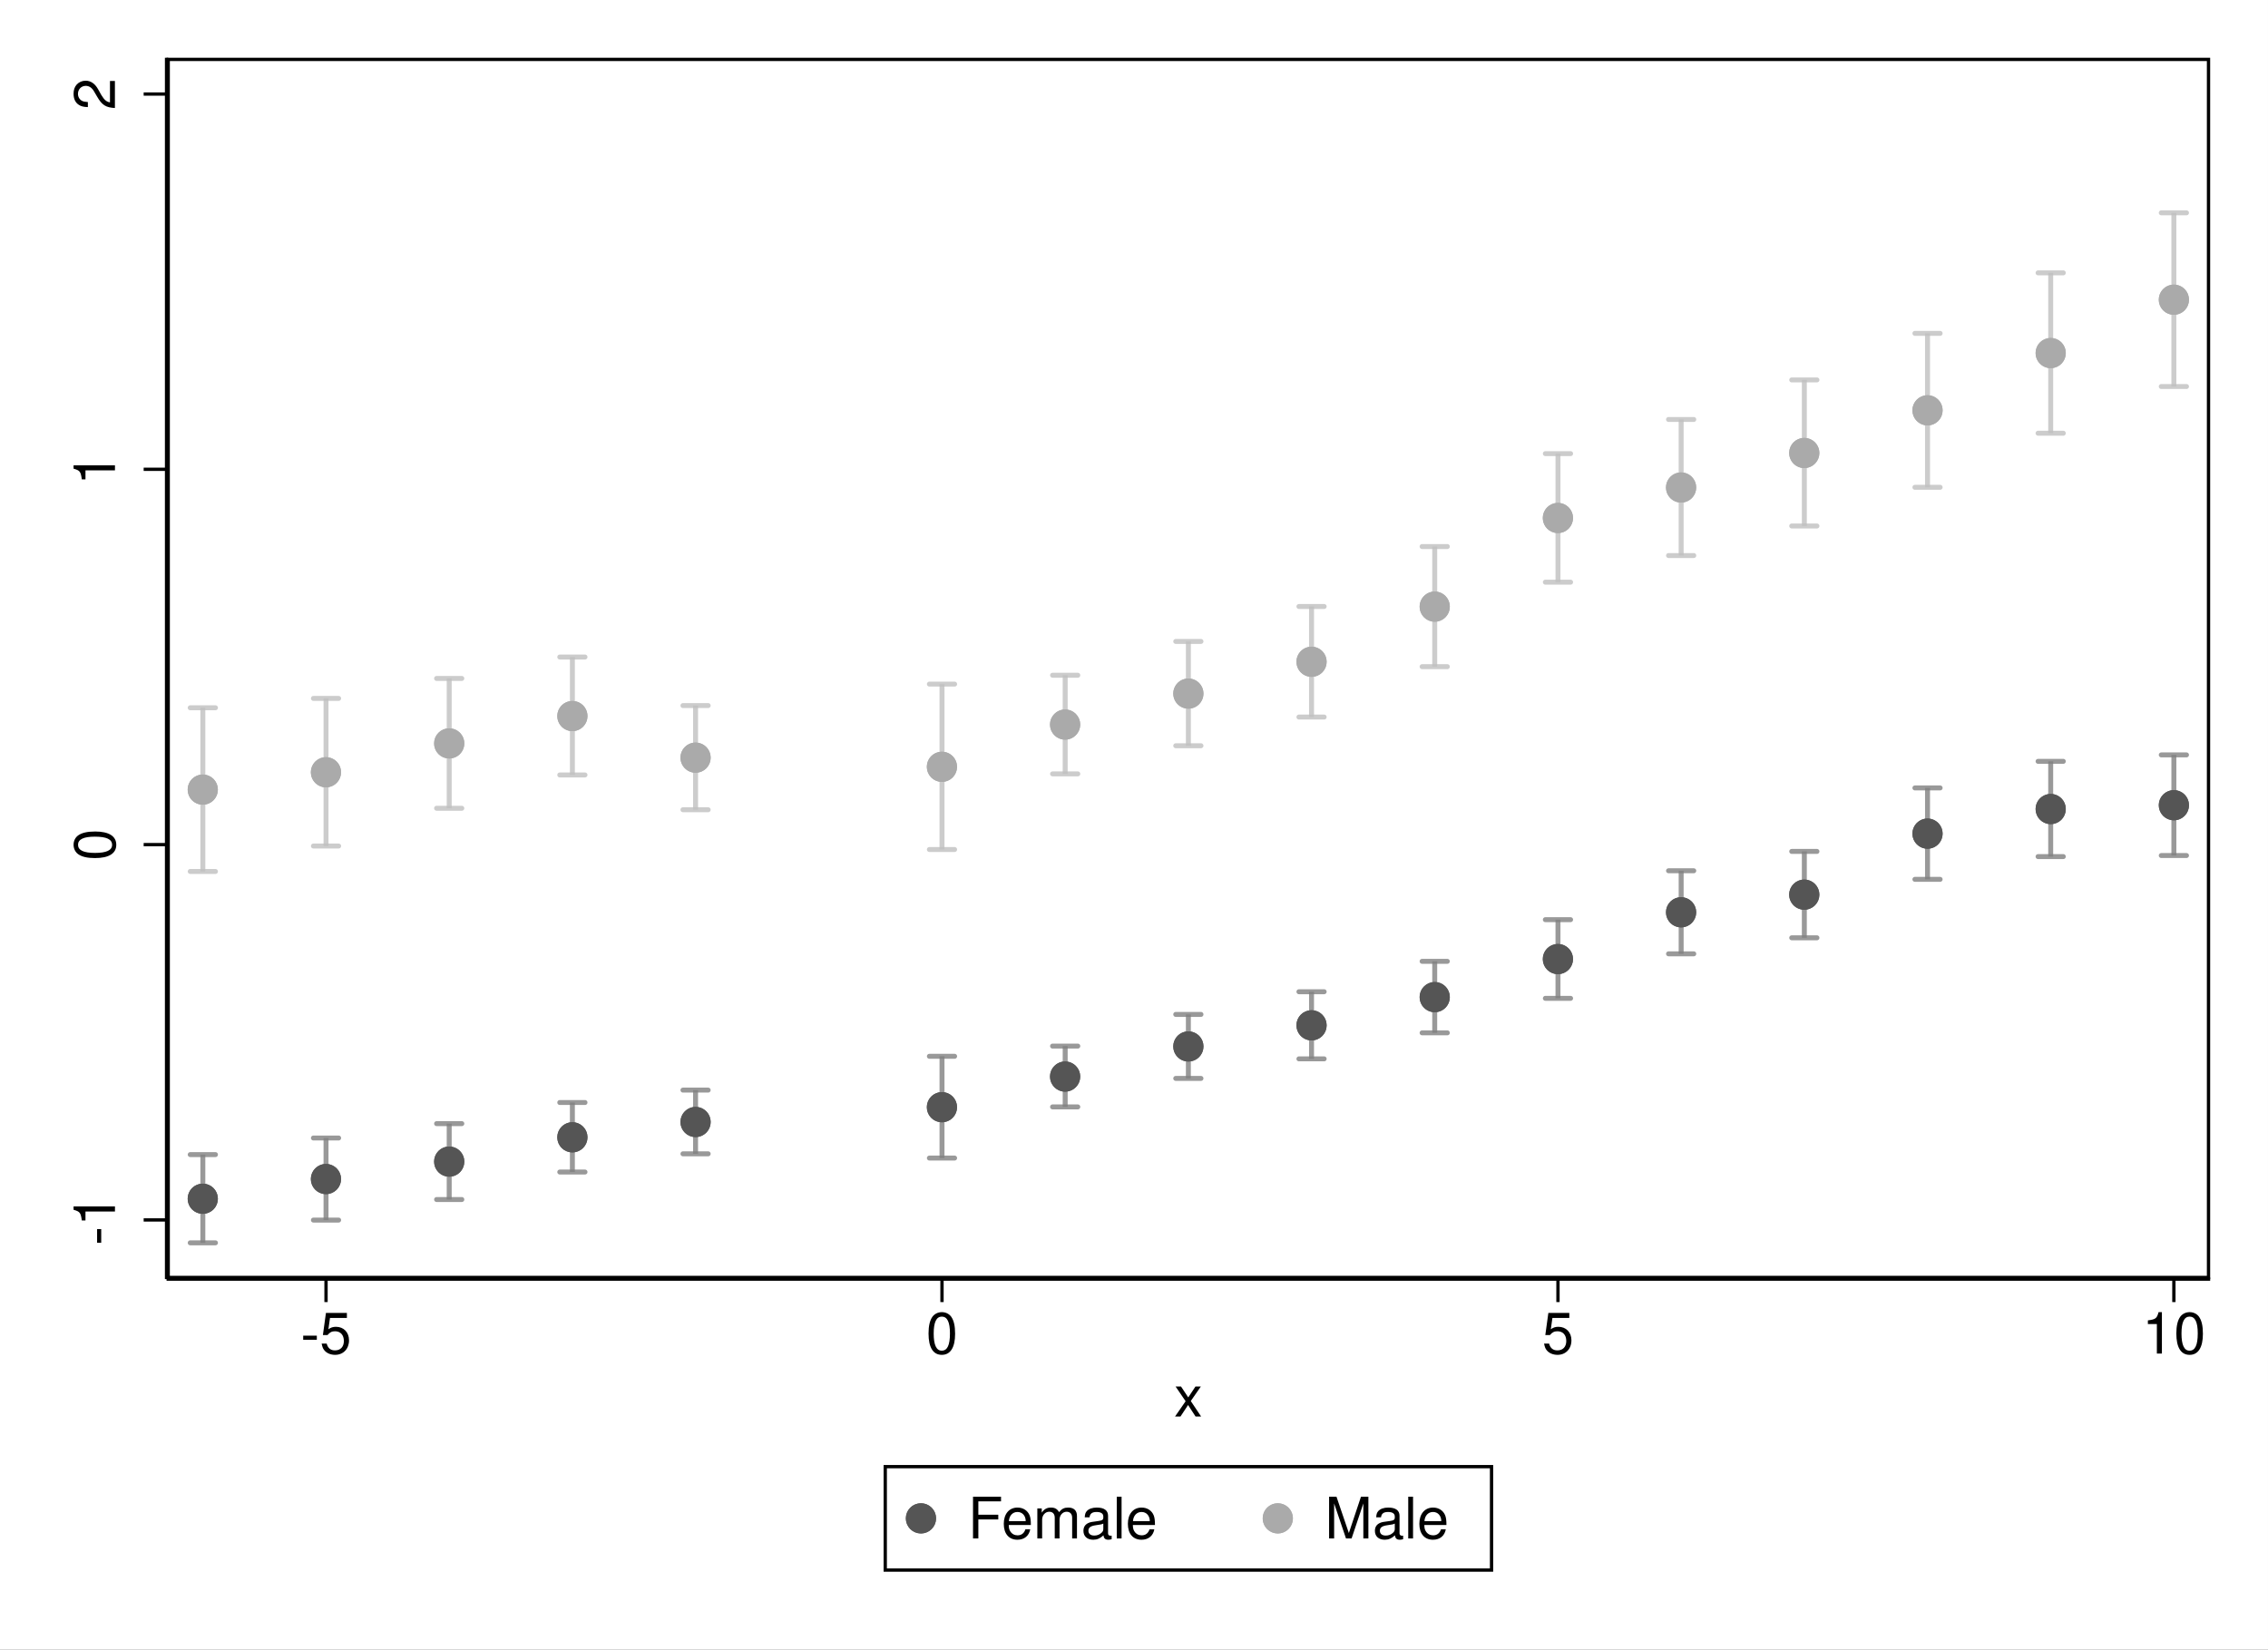
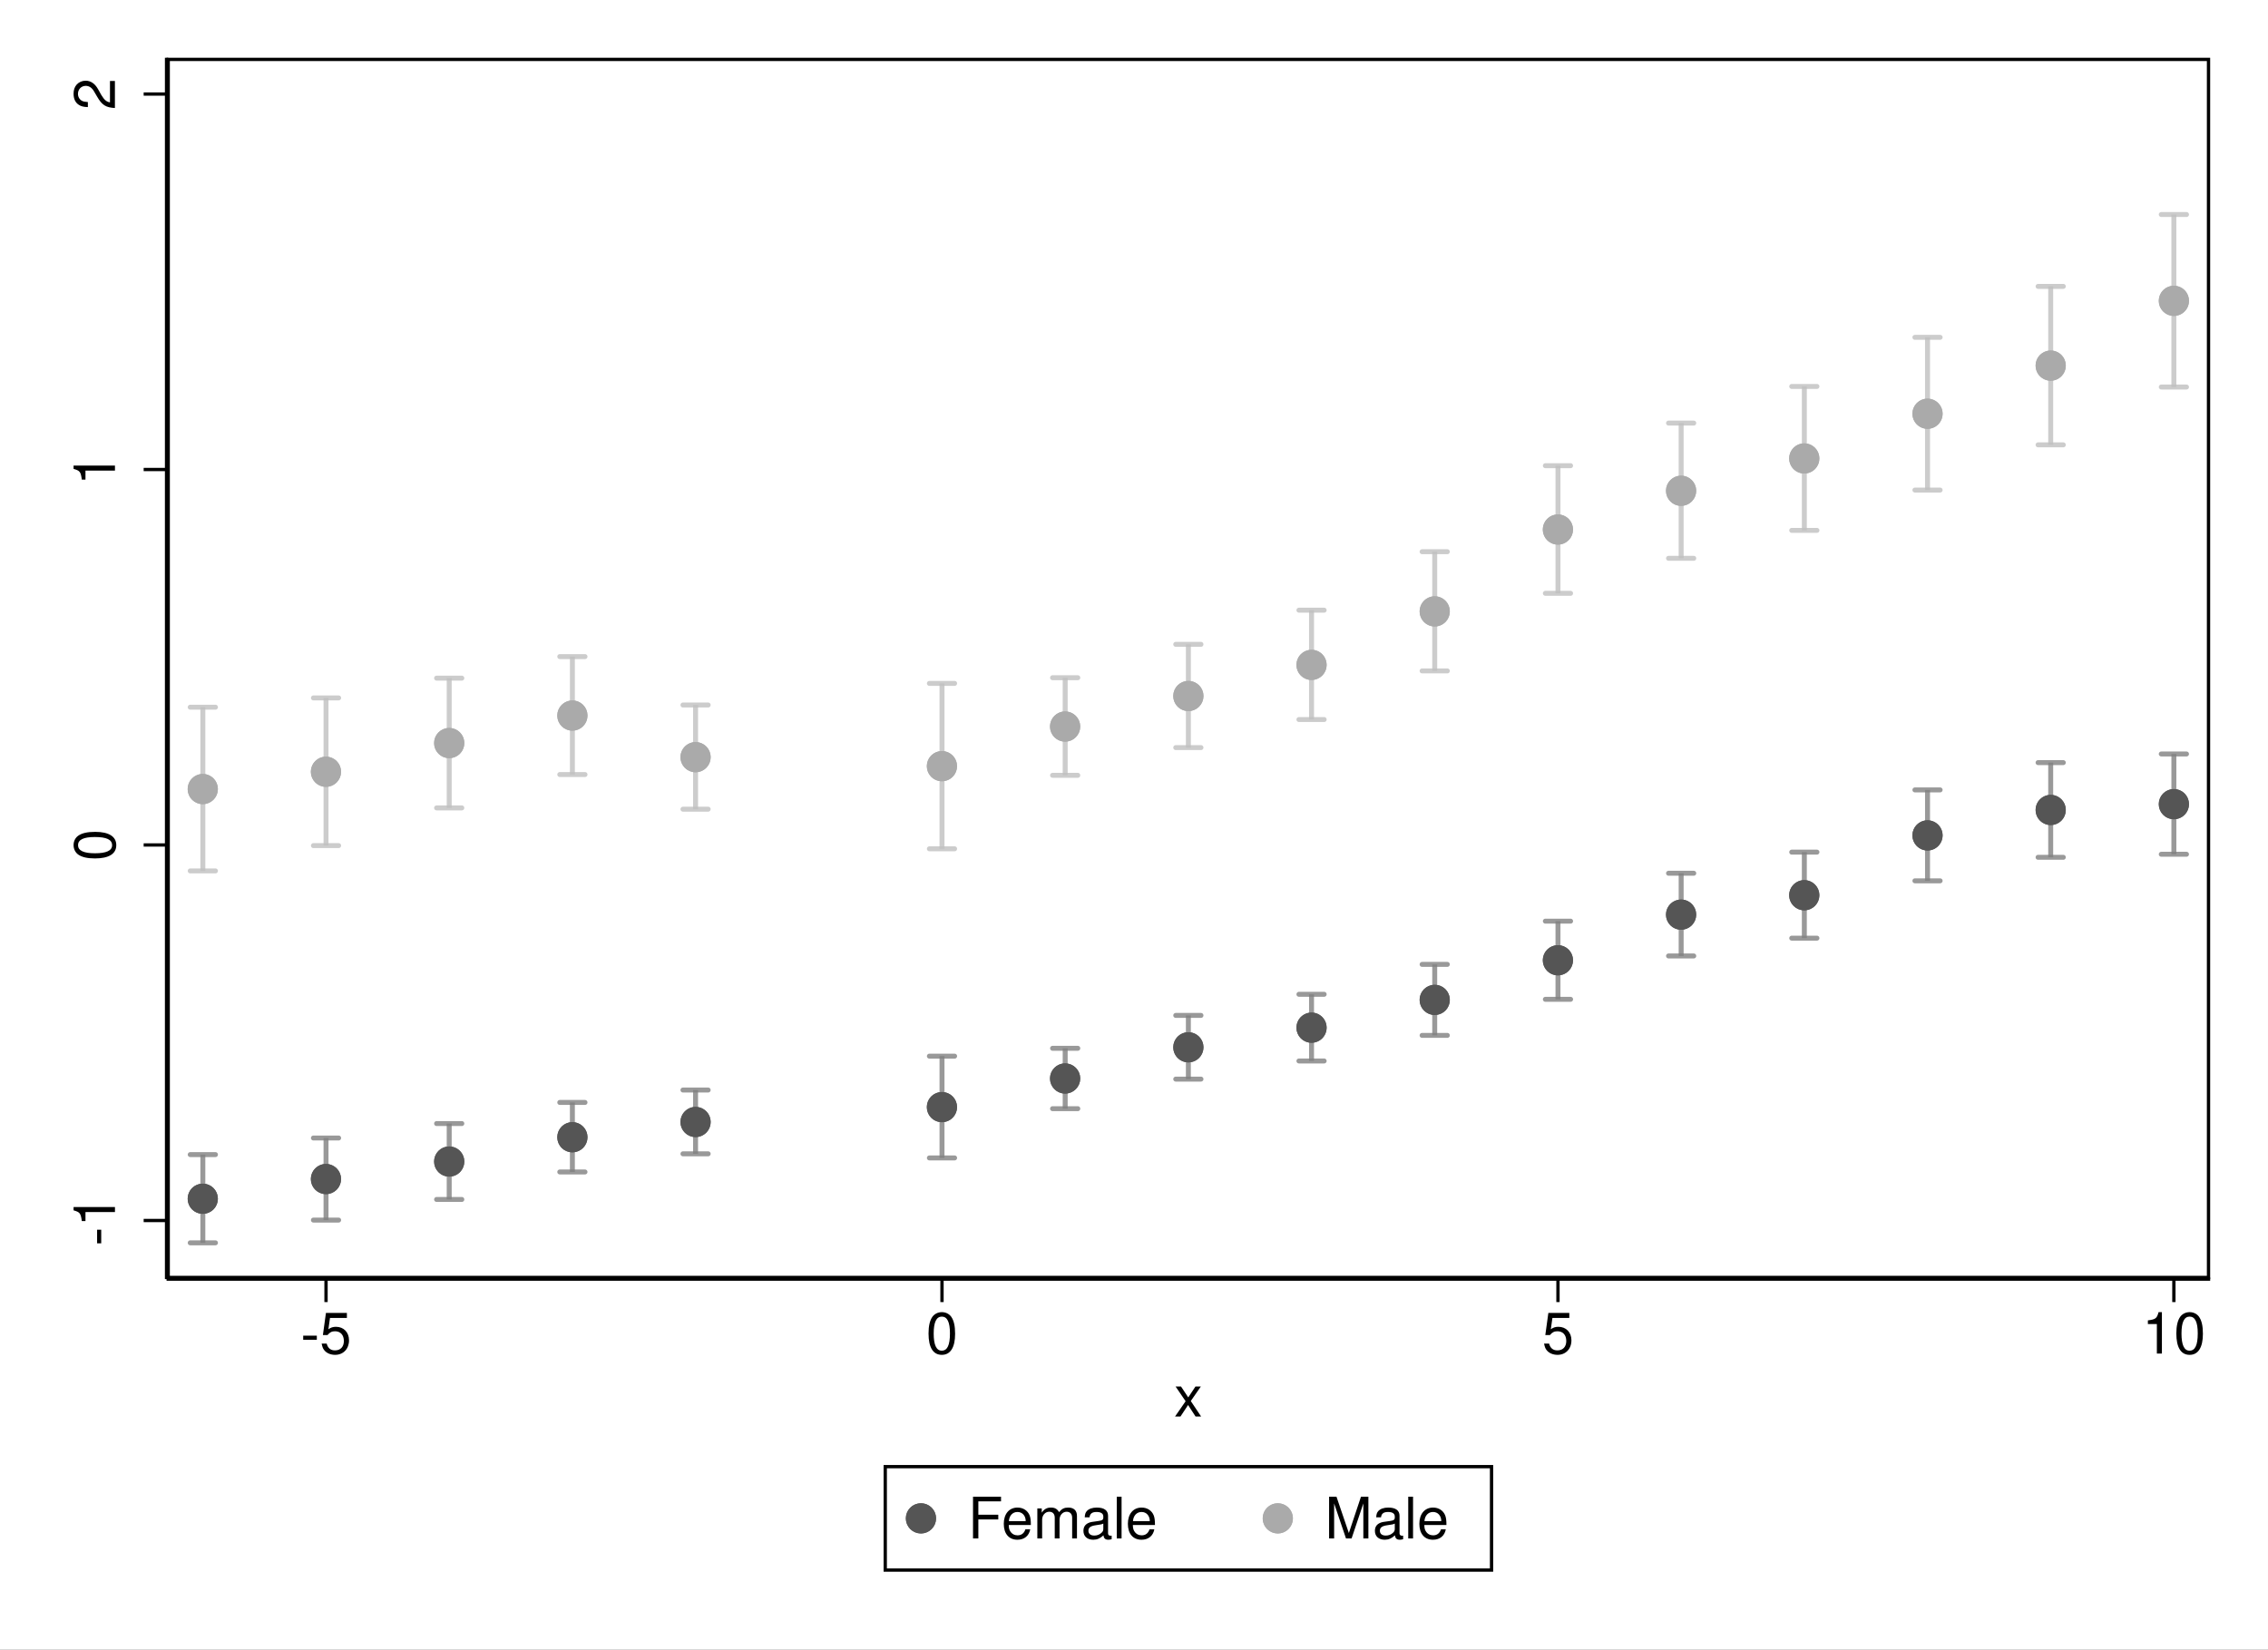
<svg xmlns="http://www.w3.org/2000/svg" version="1.1" width="5.50in" height="4.00in" viewBox="0 0 3960 2880">
  <rect x="0" y="0" width="3960" height="2880" style="fill:#000000;stroke:none" />
  <rect x="0.00" y="0.00" width="3959.88" height="2880.00" style="fill:#FFFFFF" />
  <rect x="2.88" y="2.88" width="3954.12" height="2874.24" style="fill:none;stroke:#FFFFFF;stroke-width:5.76" />
  <rect x="293.69" y="103.74" width="3562.45" height="2127.01" style="fill:none;stroke:#000000;stroke-width:5.76" />
  <line x1="354.17" y1="2170.27" x2="354.17" y2="2016.20" style="stroke:#808080;stroke-opacity:0.80;stroke-width:8.64" />
  <line x1="332.14" y1="2016.20" x2="376.20" y2="2016.20" stroke-linecap="round" style="stroke:#808080;stroke-opacity:0.80;stroke-width:8.64" />
  <line x1="332.14" y1="2170.27" x2="376.20" y2="2170.27" stroke-linecap="round" style="stroke:#808080;stroke-opacity:0.80;stroke-width:8.64" />
  <line x1="569.25" y1="2130.55" x2="569.25" y2="1987.24" style="stroke:#808080;stroke-opacity:0.80;stroke-width:8.64" />
  <line x1="547.22" y1="1987.24" x2="591.28" y2="1987.24" stroke-linecap="round" style="stroke:#808080;stroke-opacity:0.80;stroke-width:8.64" />
  <line x1="547.22" y1="2130.55" x2="591.28" y2="2130.55" stroke-linecap="round" style="stroke:#808080;stroke-opacity:0.80;stroke-width:8.64" />
-   <line x1="784.33" y1="2094.66" x2="784.33" y2="1962.12" style="stroke:#808080;stroke-opacity:0.80;stroke-width:8.64" />
-   <line x1="762.30" y1="1962.12" x2="806.36" y2="1962.12" stroke-linecap="round" style="stroke:#808080;stroke-opacity:0.80;stroke-width:8.64" />
-   <line x1="762.30" y1="2094.66" x2="806.36" y2="2094.66" stroke-linecap="round" style="stroke:#808080;stroke-opacity:0.80;stroke-width:8.64" />
-   <line x1="999.40" y1="2046.64" x2="999.40" y2="1925.24" style="stroke:#808080;stroke-opacity:0.80;stroke-width:8.64" />
-   <line x1="977.38" y1="1925.24" x2="1021.43" y2="1925.24" stroke-linecap="round" style="stroke:#808080;stroke-opacity:0.80;stroke-width:8.64" />
-   <line x1="977.38" y1="2046.64" x2="1021.43" y2="2046.64" stroke-linecap="round" style="stroke:#808080;stroke-opacity:0.80;stroke-width:8.64" />
-   <line x1="1214.48" y1="2014.84" x2="1214.48" y2="1903.58" style="stroke:#808080;stroke-opacity:0.80;stroke-width:8.64" />
-   <line x1="1192.45" y1="1903.58" x2="1236.51" y2="1903.58" stroke-linecap="round" style="stroke:#808080;stroke-opacity:0.80;stroke-width:8.64" />
+   <line x1="784.33" y1="2094.53" x2="784.33" y2="1961.99" style="stroke:#808080;stroke-opacity:0.80;stroke-width:8.64" />
+   <line x1="762.30" y1="1961.99" x2="806.36" y2="1961.99" stroke-linecap="round" style="stroke:#808080;stroke-opacity:0.80;stroke-width:8.64" />
+   <line x1="762.30" y1="2094.53" x2="806.36" y2="2094.53" stroke-linecap="round" style="stroke:#808080;stroke-opacity:0.80;stroke-width:8.64" />
+   <line x1="999.40" y1="2046.52" x2="999.40" y2="1925.12" style="stroke:#808080;stroke-opacity:0.80;stroke-width:8.64" />
+   <line x1="977.38" y1="1925.12" x2="1021.43" y2="1925.12" stroke-linecap="round" style="stroke:#808080;stroke-opacity:0.80;stroke-width:8.64" />
+   <line x1="977.38" y1="2046.52" x2="1021.43" y2="2046.52" stroke-linecap="round" style="stroke:#808080;stroke-opacity:0.80;stroke-width:8.64" />
+   <line x1="1214.48" y1="2014.84" x2="1214.48" y2="1903.46" style="stroke:#808080;stroke-opacity:0.80;stroke-width:8.64" />
+   <line x1="1192.45" y1="1903.46" x2="1236.51" y2="1903.46" stroke-linecap="round" style="stroke:#808080;stroke-opacity:0.80;stroke-width:8.64" />
  <line x1="1192.45" y1="2014.84" x2="1236.51" y2="2014.84" stroke-linecap="round" style="stroke:#808080;stroke-opacity:0.80;stroke-width:8.64" />
-   <line x1="1644.76" y1="2022.26" x2="1644.76" y2="1844.55" style="stroke:#808080;stroke-opacity:0.80;stroke-width:8.64" />
-   <line x1="1622.73" y1="1844.55" x2="1666.79" y2="1844.55" stroke-linecap="round" style="stroke:#808080;stroke-opacity:0.80;stroke-width:8.64" />
-   <line x1="1622.73" y1="2022.26" x2="1666.79" y2="2022.26" stroke-linecap="round" style="stroke:#808080;stroke-opacity:0.80;stroke-width:8.64" />
-   <line x1="1859.84" y1="1932.91" x2="1859.84" y2="1826.73" style="stroke:#808080;stroke-opacity:0.80;stroke-width:8.64" />
-   <line x1="1837.81" y1="1826.73" x2="1881.87" y2="1826.73" stroke-linecap="round" style="stroke:#808080;stroke-opacity:0.80;stroke-width:8.64" />
-   <line x1="1837.81" y1="1932.91" x2="1881.87" y2="1932.91" stroke-linecap="round" style="stroke:#808080;stroke-opacity:0.80;stroke-width:8.64" />
-   <line x1="2074.92" y1="1883.16" x2="2074.92" y2="1771.41" style="stroke:#808080;stroke-opacity:0.80;stroke-width:8.64" />
-   <line x1="2052.89" y1="1771.41" x2="2096.94" y2="1771.41" stroke-linecap="round" style="stroke:#808080;stroke-opacity:0.80;stroke-width:8.64" />
-   <line x1="2052.89" y1="1883.16" x2="2096.94" y2="1883.16" stroke-linecap="round" style="stroke:#808080;stroke-opacity:0.80;stroke-width:8.64" />
-   <line x1="2289.99" y1="1849.01" x2="2289.99" y2="1731.81" style="stroke:#808080;stroke-opacity:0.80;stroke-width:8.64" />
-   <line x1="2267.97" y1="1731.81" x2="2312.02" y2="1731.81" stroke-linecap="round" style="stroke:#808080;stroke-opacity:0.80;stroke-width:8.64" />
-   <line x1="2267.97" y1="1849.01" x2="2312.02" y2="1849.01" stroke-linecap="round" style="stroke:#808080;stroke-opacity:0.80;stroke-width:8.64" />
-   <line x1="2505.07" y1="1803.59" x2="2505.07" y2="1678.72" style="stroke:#808080;stroke-opacity:0.80;stroke-width:8.64" />
-   <line x1="2483.04" y1="1678.72" x2="2527.10" y2="1678.72" stroke-linecap="round" style="stroke:#808080;stroke-opacity:0.80;stroke-width:8.64" />
-   <line x1="2483.04" y1="1803.59" x2="2527.10" y2="1803.59" stroke-linecap="round" style="stroke:#808080;stroke-opacity:0.80;stroke-width:8.64" />
-   <line x1="2720.27" y1="1743.32" x2="2720.27" y2="1605.95" style="stroke:#808080;stroke-opacity:0.80;stroke-width:8.64" />
-   <line x1="2698.24" y1="1605.95" x2="2742.30" y2="1605.95" stroke-linecap="round" style="stroke:#808080;stroke-opacity:0.80;stroke-width:8.64" />
-   <line x1="2698.24" y1="1743.32" x2="2742.30" y2="1743.32" stroke-linecap="round" style="stroke:#808080;stroke-opacity:0.80;stroke-width:8.64" />
-   <line x1="2935.35" y1="1665.60" x2="2935.35" y2="1520.56" style="stroke:#808080;stroke-opacity:0.80;stroke-width:8.64" />
-   <line x1="2913.32" y1="1520.56" x2="2957.38" y2="1520.56" stroke-linecap="round" style="stroke:#808080;stroke-opacity:0.80;stroke-width:8.64" />
-   <line x1="2913.32" y1="1665.60" x2="2957.38" y2="1665.60" stroke-linecap="round" style="stroke:#808080;stroke-opacity:0.80;stroke-width:8.64" />
-   <line x1="3150.43" y1="1637.63" x2="3150.43" y2="1486.78" style="stroke:#808080;stroke-opacity:0.80;stroke-width:8.64" />
-   <line x1="3128.40" y1="1486.78" x2="3172.45" y2="1486.78" stroke-linecap="round" style="stroke:#808080;stroke-opacity:0.80;stroke-width:8.64" />
-   <line x1="3128.40" y1="1637.63" x2="3172.45" y2="1637.63" stroke-linecap="round" style="stroke:#808080;stroke-opacity:0.80;stroke-width:8.64" />
-   <line x1="3365.51" y1="1535.54" x2="3365.51" y2="1375.90" style="stroke:#808080;stroke-opacity:0.80;stroke-width:8.64" />
-   <line x1="3343.48" y1="1375.90" x2="3387.53" y2="1375.90" stroke-linecap="round" style="stroke:#808080;stroke-opacity:0.80;stroke-width:8.64" />
-   <line x1="3343.48" y1="1535.54" x2="3387.53" y2="1535.54" stroke-linecap="round" style="stroke:#808080;stroke-opacity:0.80;stroke-width:8.64" />
-   <line x1="3580.58" y1="1495.81" x2="3580.58" y2="1329.49" style="stroke:#808080;stroke-opacity:0.80;stroke-width:8.64" />
-   <line x1="3558.55" y1="1329.49" x2="3602.61" y2="1329.49" stroke-linecap="round" style="stroke:#808080;stroke-opacity:0.80;stroke-width:8.64" />
-   <line x1="3558.55" y1="1495.81" x2="3602.61" y2="1495.81" stroke-linecap="round" style="stroke:#808080;stroke-opacity:0.80;stroke-width:8.64" />
-   <line x1="3795.66" y1="1493.96" x2="3795.66" y2="1318.23" style="stroke:#808080;stroke-opacity:0.80;stroke-width:8.64" />
-   <line x1="3773.63" y1="1318.23" x2="3817.69" y2="1318.23" stroke-linecap="round" style="stroke:#808080;stroke-opacity:0.80;stroke-width:8.64" />
-   <line x1="3773.63" y1="1493.96" x2="3817.69" y2="1493.96" stroke-linecap="round" style="stroke:#808080;stroke-opacity:0.80;stroke-width:8.64" />
+   <line x1="1644.76" y1="2022.01" x2="1644.76" y2="1844.30" style="stroke:#808080;stroke-opacity:0.80;stroke-width:8.64" />
+   <line x1="1622.73" y1="1844.30" x2="1666.79" y2="1844.30" stroke-linecap="round" style="stroke:#808080;stroke-opacity:0.80;stroke-width:8.64" />
+   <line x1="1622.73" y1="2022.01" x2="1666.79" y2="2022.01" stroke-linecap="round" style="stroke:#808080;stroke-opacity:0.80;stroke-width:8.64" />
+   <line x1="1859.84" y1="1936.01" x2="1859.84" y2="1830.57" style="stroke:#808080;stroke-opacity:0.80;stroke-width:8.64" />
+   <line x1="1837.81" y1="1830.57" x2="1881.87" y2="1830.57" stroke-linecap="round" style="stroke:#808080;stroke-opacity:0.80;stroke-width:8.64" />
+   <line x1="1837.81" y1="1936.01" x2="1881.87" y2="1936.01" stroke-linecap="round" style="stroke:#808080;stroke-opacity:0.80;stroke-width:8.64" />
+   <line x1="2074.92" y1="1884.40" x2="2074.92" y2="1773.15" style="stroke:#808080;stroke-opacity:0.80;stroke-width:8.64" />
+   <line x1="2052.89" y1="1773.15" x2="2096.94" y2="1773.15" stroke-linecap="round" style="stroke:#808080;stroke-opacity:0.80;stroke-width:8.64" />
+   <line x1="2052.89" y1="1884.40" x2="2096.94" y2="1884.40" stroke-linecap="round" style="stroke:#808080;stroke-opacity:0.80;stroke-width:8.64" />
+   <line x1="2289.99" y1="1852.72" x2="2289.99" y2="1736.27" style="stroke:#808080;stroke-opacity:0.80;stroke-width:8.64" />
+   <line x1="2267.97" y1="1736.27" x2="2312.02" y2="1736.27" stroke-linecap="round" style="stroke:#808080;stroke-opacity:0.80;stroke-width:8.64" />
+   <line x1="2267.97" y1="1852.72" x2="2312.02" y2="1852.72" stroke-linecap="round" style="stroke:#808080;stroke-opacity:0.80;stroke-width:8.64" />
+   <line x1="2505.07" y1="1808.04" x2="2505.07" y2="1684.04" style="stroke:#808080;stroke-opacity:0.80;stroke-width:8.64" />
+   <line x1="2483.04" y1="1684.04" x2="2527.10" y2="1684.04" stroke-linecap="round" style="stroke:#808080;stroke-opacity:0.80;stroke-width:8.64" />
+   <line x1="2483.04" y1="1808.04" x2="2527.10" y2="1808.04" stroke-linecap="round" style="stroke:#808080;stroke-opacity:0.80;stroke-width:8.64" />
+   <line x1="2720.27" y1="1745.05" x2="2720.27" y2="1608.55" style="stroke:#808080;stroke-opacity:0.80;stroke-width:8.64" />
+   <line x1="2698.24" y1="1608.55" x2="2742.30" y2="1608.55" stroke-linecap="round" style="stroke:#808080;stroke-opacity:0.80;stroke-width:8.64" />
+   <line x1="2698.24" y1="1745.05" x2="2742.30" y2="1745.05" stroke-linecap="round" style="stroke:#808080;stroke-opacity:0.80;stroke-width:8.64" />
+   <line x1="2935.35" y1="1669.32" x2="2935.35" y2="1524.90" style="stroke:#808080;stroke-opacity:0.80;stroke-width:8.64" />
+   <line x1="2913.32" y1="1524.90" x2="2957.38" y2="1524.90" stroke-linecap="round" style="stroke:#808080;stroke-opacity:0.80;stroke-width:8.64" />
+   <line x1="2913.32" y1="1669.32" x2="2957.38" y2="1669.32" stroke-linecap="round" style="stroke:#808080;stroke-opacity:0.80;stroke-width:8.64" />
+   <line x1="3150.43" y1="1638.25" x2="3150.43" y2="1488.02" style="stroke:#808080;stroke-opacity:0.80;stroke-width:8.64" />
+   <line x1="3128.40" y1="1488.02" x2="3172.45" y2="1488.02" stroke-linecap="round" style="stroke:#808080;stroke-opacity:0.80;stroke-width:8.64" />
+   <line x1="3128.40" y1="1638.25" x2="3172.45" y2="1638.25" stroke-linecap="round" style="stroke:#808080;stroke-opacity:0.80;stroke-width:8.64" />
+   <line x1="3365.51" y1="1538.14" x2="3365.51" y2="1379.36" style="stroke:#808080;stroke-opacity:0.80;stroke-width:8.64" />
+   <line x1="3343.48" y1="1379.36" x2="3387.53" y2="1379.36" stroke-linecap="round" style="stroke:#808080;stroke-opacity:0.80;stroke-width:8.64" />
+   <line x1="3343.48" y1="1538.14" x2="3387.53" y2="1538.14" stroke-linecap="round" style="stroke:#808080;stroke-opacity:0.80;stroke-width:8.64" />
+   <line x1="3580.58" y1="1497.05" x2="3580.58" y2="1331.72" style="stroke:#808080;stroke-opacity:0.80;stroke-width:8.64" />
+   <line x1="3558.55" y1="1331.72" x2="3602.61" y2="1331.72" stroke-linecap="round" style="stroke:#808080;stroke-opacity:0.80;stroke-width:8.64" />
+   <line x1="3558.55" y1="1497.05" x2="3602.61" y2="1497.05" stroke-linecap="round" style="stroke:#808080;stroke-opacity:0.80;stroke-width:8.64" />
+   <line x1="3795.66" y1="1491.73" x2="3795.66" y2="1316.62" style="stroke:#808080;stroke-opacity:0.80;stroke-width:8.64" />
+   <line x1="3773.63" y1="1316.62" x2="3817.69" y2="1316.62" stroke-linecap="round" style="stroke:#808080;stroke-opacity:0.80;stroke-width:8.64" />
+   <line x1="3773.63" y1="1491.73" x2="3817.69" y2="1491.73" stroke-linecap="round" style="stroke:#808080;stroke-opacity:0.80;stroke-width:8.64" />
  <circle cx="354.05" cy="2093.30" r="26.35" style="fill:#555555" />
  <circle cx="354.05" cy="2093.30" r="22.03" style="fill:none;stroke:#555555;stroke-width:8.64" />
  <circle cx="569.13" cy="2058.89" r="26.35" style="fill:#555555" />
  <circle cx="569.13" cy="2058.89" r="22.03" style="fill:none;stroke:#555555;stroke-width:8.64" />
-   <circle cx="784.33" cy="2028.45" r="26.35" style="fill:#555555" />
-   <circle cx="784.33" cy="2028.45" r="22.03" style="fill:none;stroke:#555555;stroke-width:8.64" />
-   <circle cx="999.40" cy="1986.00" r="26.35" style="fill:#555555" />
-   <circle cx="999.40" cy="1986.00" r="22.03" style="fill:none;stroke:#555555;stroke-width:8.64" />
+   <circle cx="784.33" cy="2028.33" r="26.35" style="fill:#555555" />
+   <circle cx="784.33" cy="2028.33" r="22.03" style="fill:none;stroke:#555555;stroke-width:8.64" />
+   <circle cx="999.40" cy="1985.88" r="26.35" style="fill:#555555" />
+   <circle cx="999.40" cy="1985.88" r="22.03" style="fill:none;stroke:#555555;stroke-width:8.64" />
  <circle cx="1214.48" cy="1959.27" r="26.35" style="fill:#555555" />
  <circle cx="1214.48" cy="1959.27" r="22.03" style="fill:none;stroke:#555555;stroke-width:8.64" />
-   <circle cx="1644.64" cy="1933.41" r="26.35" style="fill:#555555" />
-   <circle cx="1644.64" cy="1933.41" r="22.03" style="fill:none;stroke:#555555;stroke-width:8.64" />
-   <circle cx="1859.71" cy="1879.94" r="26.35" style="fill:#555555" />
-   <circle cx="1859.71" cy="1879.94" r="22.03" style="fill:none;stroke:#555555;stroke-width:8.64" />
-   <circle cx="2074.92" cy="1827.35" r="26.35" style="fill:#555555" />
-   <circle cx="2074.92" cy="1827.35" r="22.03" style="fill:none;stroke:#555555;stroke-width:8.64" />
-   <circle cx="2289.99" cy="1790.47" r="26.35" style="fill:#555555" />
-   <circle cx="2289.99" cy="1790.47" r="22.03" style="fill:none;stroke:#555555;stroke-width:8.64" />
-   <circle cx="2505.07" cy="1741.22" r="26.35" style="fill:#555555" />
-   <circle cx="2505.07" cy="1741.22" r="22.03" style="fill:none;stroke:#555555;stroke-width:8.64" />
-   <circle cx="2720.15" cy="1674.76" r="26.35" style="fill:#555555" />
-   <circle cx="2720.15" cy="1674.76" r="22.03" style="fill:none;stroke:#555555;stroke-width:8.64" />
-   <circle cx="2935.23" cy="1593.08" r="26.35" style="fill:#555555" />
-   <circle cx="2935.23" cy="1593.08" r="22.03" style="fill:none;stroke:#555555;stroke-width:8.64" />
-   <circle cx="3150.30" cy="1562.27" r="26.35" style="fill:#555555" />
-   <circle cx="3150.30" cy="1562.27" r="22.03" style="fill:none;stroke:#555555;stroke-width:8.64" />
-   <circle cx="3365.51" cy="1455.72" r="26.35" style="fill:#555555" />
-   <circle cx="3365.51" cy="1455.72" r="22.03" style="fill:none;stroke:#555555;stroke-width:8.64" />
-   <circle cx="3580.58" cy="1412.77" r="26.35" style="fill:#555555" />
-   <circle cx="3580.58" cy="1412.77" r="22.03" style="fill:none;stroke:#555555;stroke-width:8.64" />
-   <circle cx="3795.66" cy="1406.09" r="26.35" style="fill:#555555" />
-   <circle cx="3795.66" cy="1406.09" r="22.03" style="fill:none;stroke:#555555;stroke-width:8.64" />
-   <line x1="354.17" y1="1521.80" x2="354.17" y2="1235.93" style="stroke:#BFBFBF;stroke-opacity:0.80;stroke-width:8.64" />
-   <line x1="332.14" y1="1235.93" x2="376.20" y2="1235.93" stroke-linecap="round" style="stroke:#BFBFBF;stroke-opacity:0.80;stroke-width:8.64" />
-   <line x1="332.14" y1="1521.80" x2="376.20" y2="1521.80" stroke-linecap="round" style="stroke:#BFBFBF;stroke-opacity:0.80;stroke-width:8.64" />
-   <line x1="569.25" y1="1477.37" x2="569.25" y2="1219.59" style="stroke:#BFBFBF;stroke-opacity:0.80;stroke-width:8.64" />
-   <line x1="547.22" y1="1219.59" x2="591.28" y2="1219.59" stroke-linecap="round" style="stroke:#BFBFBF;stroke-opacity:0.80;stroke-width:8.64" />
-   <line x1="547.22" y1="1477.37" x2="591.28" y2="1477.37" stroke-linecap="round" style="stroke:#BFBFBF;stroke-opacity:0.80;stroke-width:8.64" />
-   <line x1="784.33" y1="1411.41" x2="784.33" y2="1184.70" style="stroke:#BFBFBF;stroke-opacity:0.80;stroke-width:8.64" />
-   <line x1="762.30" y1="1184.70" x2="806.36" y2="1184.70" stroke-linecap="round" style="stroke:#BFBFBF;stroke-opacity:0.80;stroke-width:8.64" />
-   <line x1="762.30" y1="1411.41" x2="806.36" y2="1411.41" stroke-linecap="round" style="stroke:#BFBFBF;stroke-opacity:0.80;stroke-width:8.64" />
-   <line x1="999.40" y1="1353.25" x2="999.40" y2="1147.32" style="stroke:#BFBFBF;stroke-opacity:0.80;stroke-width:8.64" />
-   <line x1="977.38" y1="1147.32" x2="1021.43" y2="1147.32" stroke-linecap="round" style="stroke:#BFBFBF;stroke-opacity:0.80;stroke-width:8.64" />
-   <line x1="977.38" y1="1353.25" x2="1021.43" y2="1353.25" stroke-linecap="round" style="stroke:#BFBFBF;stroke-opacity:0.80;stroke-width:8.64" />
-   <line x1="1214.48" y1="1414.01" x2="1214.48" y2="1232.09" style="stroke:#BFBFBF;stroke-opacity:0.80;stroke-width:8.64" />
-   <line x1="1192.45" y1="1232.09" x2="1236.51" y2="1232.09" stroke-linecap="round" style="stroke:#BFBFBF;stroke-opacity:0.80;stroke-width:8.64" />
-   <line x1="1192.45" y1="1414.01" x2="1236.51" y2="1414.01" stroke-linecap="round" style="stroke:#BFBFBF;stroke-opacity:0.80;stroke-width:8.64" />
-   <line x1="1644.76" y1="1483.44" x2="1644.76" y2="1194.60" style="stroke:#BFBFBF;stroke-opacity:0.80;stroke-width:8.64" />
-   <line x1="1622.73" y1="1194.60" x2="1666.79" y2="1194.60" stroke-linecap="round" style="stroke:#BFBFBF;stroke-opacity:0.80;stroke-width:8.64" />
-   <line x1="1622.73" y1="1483.44" x2="1666.79" y2="1483.44" stroke-linecap="round" style="stroke:#BFBFBF;stroke-opacity:0.80;stroke-width:8.64" />
-   <line x1="1859.84" y1="1351.39" x2="1859.84" y2="1179.13" style="stroke:#BFBFBF;stroke-opacity:0.80;stroke-width:8.64" />
-   <line x1="1837.81" y1="1179.13" x2="1881.87" y2="1179.13" stroke-linecap="round" style="stroke:#BFBFBF;stroke-opacity:0.80;stroke-width:8.64" />
-   <line x1="1837.81" y1="1351.39" x2="1881.87" y2="1351.39" stroke-linecap="round" style="stroke:#BFBFBF;stroke-opacity:0.80;stroke-width:8.64" />
-   <line x1="2074.92" y1="1302.26" x2="2074.92" y2="1120.10" style="stroke:#BFBFBF;stroke-opacity:0.80;stroke-width:8.64" />
-   <line x1="2052.89" y1="1120.10" x2="2096.94" y2="1120.10" stroke-linecap="round" style="stroke:#BFBFBF;stroke-opacity:0.80;stroke-width:8.64" />
-   <line x1="2052.89" y1="1302.26" x2="2096.94" y2="1302.26" stroke-linecap="round" style="stroke:#BFBFBF;stroke-opacity:0.80;stroke-width:8.64" />
-   <line x1="2289.99" y1="1252.14" x2="2289.99" y2="1059.09" style="stroke:#BFBFBF;stroke-opacity:0.80;stroke-width:8.64" />
-   <line x1="2267.97" y1="1059.09" x2="2312.02" y2="1059.09" stroke-linecap="round" style="stroke:#BFBFBF;stroke-opacity:0.80;stroke-width:8.64" />
-   <line x1="2267.97" y1="1252.14" x2="2312.02" y2="1252.14" stroke-linecap="round" style="stroke:#BFBFBF;stroke-opacity:0.80;stroke-width:8.64" />
-   <line x1="2505.07" y1="1164.15" x2="2505.07" y2="954.39" style="stroke:#BFBFBF;stroke-opacity:0.80;stroke-width:8.64" />
-   <line x1="2483.04" y1="954.39" x2="2527.10" y2="954.39" stroke-linecap="round" style="stroke:#BFBFBF;stroke-opacity:0.80;stroke-width:8.64" />
-   <line x1="2483.04" y1="1164.15" x2="2527.10" y2="1164.15" stroke-linecap="round" style="stroke:#BFBFBF;stroke-opacity:0.80;stroke-width:8.64" />
-   <line x1="2720.27" y1="1016.64" x2="2720.27" y2="792.15" style="stroke:#BFBFBF;stroke-opacity:0.80;stroke-width:8.64" />
-   <line x1="2698.24" y1="792.15" x2="2742.30" y2="792.15" stroke-linecap="round" style="stroke:#BFBFBF;stroke-opacity:0.80;stroke-width:8.64" />
-   <line x1="2698.24" y1="1016.64" x2="2742.30" y2="1016.64" stroke-linecap="round" style="stroke:#BFBFBF;stroke-opacity:0.80;stroke-width:8.64" />
-   <line x1="2935.35" y1="970.11" x2="2935.35" y2="732.50" style="stroke:#BFBFBF;stroke-opacity:0.80;stroke-width:8.64" />
-   <line x1="2913.32" y1="732.50" x2="2957.38" y2="732.50" stroke-linecap="round" style="stroke:#BFBFBF;stroke-opacity:0.80;stroke-width:8.64" />
-   <line x1="2913.32" y1="970.11" x2="2957.38" y2="970.11" stroke-linecap="round" style="stroke:#BFBFBF;stroke-opacity:0.80;stroke-width:8.64" />
-   <line x1="3150.43" y1="918.50" x2="3150.43" y2="663.44" style="stroke:#BFBFBF;stroke-opacity:0.80;stroke-width:8.64" />
-   <line x1="3128.40" y1="663.44" x2="3172.45" y2="663.44" stroke-linecap="round" style="stroke:#BFBFBF;stroke-opacity:0.80;stroke-width:8.64" />
-   <line x1="3128.40" y1="918.50" x2="3172.45" y2="918.50" stroke-linecap="round" style="stroke:#BFBFBF;stroke-opacity:0.80;stroke-width:8.64" />
-   <line x1="3365.51" y1="850.93" x2="3365.51" y2="582.14" style="stroke:#BFBFBF;stroke-opacity:0.80;stroke-width:8.64" />
-   <line x1="3343.48" y1="582.14" x2="3387.53" y2="582.14" stroke-linecap="round" style="stroke:#BFBFBF;stroke-opacity:0.80;stroke-width:8.64" />
-   <line x1="3343.48" y1="850.93" x2="3387.53" y2="850.93" stroke-linecap="round" style="stroke:#BFBFBF;stroke-opacity:0.80;stroke-width:8.64" />
-   <line x1="3580.58" y1="756.51" x2="3580.58" y2="476.45" style="stroke:#BFBFBF;stroke-opacity:0.80;stroke-width:8.64" />
-   <line x1="3558.55" y1="476.45" x2="3602.61" y2="476.45" stroke-linecap="round" style="stroke:#BFBFBF;stroke-opacity:0.80;stroke-width:8.64" />
-   <line x1="3558.55" y1="756.51" x2="3602.61" y2="756.51" stroke-linecap="round" style="stroke:#BFBFBF;stroke-opacity:0.80;stroke-width:8.64" />
-   <line x1="3795.66" y1="674.95" x2="3795.66" y2="371.63" style="stroke:#BFBFBF;stroke-opacity:0.80;stroke-width:8.64" />
-   <line x1="3773.63" y1="371.63" x2="3817.69" y2="371.63" stroke-linecap="round" style="stroke:#BFBFBF;stroke-opacity:0.80;stroke-width:8.64" />
-   <line x1="3773.63" y1="674.95" x2="3817.69" y2="674.95" stroke-linecap="round" style="stroke:#BFBFBF;stroke-opacity:0.80;stroke-width:8.64" />
-   <circle cx="354.05" cy="1378.87" r="26.35" style="fill:#AAAAAA" />
-   <circle cx="354.05" cy="1378.87" r="22.03" style="fill:none;stroke:#AAAAAA;stroke-width:8.64" />
-   <circle cx="569.13" cy="1348.55" r="26.35" style="fill:#AAAAAA" />
-   <circle cx="569.13" cy="1348.55" r="22.03" style="fill:none;stroke:#AAAAAA;stroke-width:8.64" />
-   <circle cx="784.33" cy="1298.18" r="26.35" style="fill:#AAAAAA" />
-   <circle cx="784.33" cy="1298.18" r="22.03" style="fill:none;stroke:#AAAAAA;stroke-width:8.64" />
-   <circle cx="999.40" cy="1250.41" r="26.35" style="fill:#AAAAAA" />
-   <circle cx="999.40" cy="1250.41" r="22.03" style="fill:none;stroke:#AAAAAA;stroke-width:8.64" />
-   <circle cx="1214.48" cy="1323.05" r="26.35" style="fill:#AAAAAA" />
-   <circle cx="1214.48" cy="1323.05" r="22.03" style="fill:none;stroke:#AAAAAA;stroke-width:8.64" />
-   <circle cx="1644.64" cy="1339.02" r="26.35" style="fill:#AAAAAA" />
-   <circle cx="1644.64" cy="1339.02" r="22.03" style="fill:none;stroke:#AAAAAA;stroke-width:8.64" />
-   <circle cx="1859.71" cy="1265.26" r="26.35" style="fill:#AAAAAA" />
-   <circle cx="1859.71" cy="1265.26" r="22.03" style="fill:none;stroke:#AAAAAA;stroke-width:8.64" />
-   <circle cx="2074.92" cy="1211.18" r="26.35" style="fill:#AAAAAA" />
-   <circle cx="2074.92" cy="1211.18" r="22.03" style="fill:none;stroke:#AAAAAA;stroke-width:8.64" />
-   <circle cx="2289.99" cy="1155.61" r="26.35" style="fill:#AAAAAA" />
-   <circle cx="2289.99" cy="1155.61" r="22.03" style="fill:none;stroke:#AAAAAA;stroke-width:8.64" />
-   <circle cx="2505.07" cy="1059.33" r="26.35" style="fill:#AAAAAA" />
-   <circle cx="2505.07" cy="1059.33" r="22.03" style="fill:none;stroke:#AAAAAA;stroke-width:8.64" />
-   <circle cx="2720.15" cy="904.52" r="26.35" style="fill:#AAAAAA" />
-   <circle cx="2720.15" cy="904.52" r="22.03" style="fill:none;stroke:#AAAAAA;stroke-width:8.64" />
-   <circle cx="2935.23" cy="851.30" r="26.35" style="fill:#AAAAAA" />
-   <circle cx="2935.23" cy="851.30" r="22.03" style="fill:none;stroke:#AAAAAA;stroke-width:8.64" />
-   <circle cx="3150.30" cy="791.03" r="26.35" style="fill:#AAAAAA" />
-   <circle cx="3150.30" cy="791.03" r="22.03" style="fill:none;stroke:#AAAAAA;stroke-width:8.64" />
-   <circle cx="3365.51" cy="716.53" r="26.35" style="fill:#AAAAAA" />
-   <circle cx="3365.51" cy="716.53" r="22.03" style="fill:none;stroke:#AAAAAA;stroke-width:8.64" />
-   <circle cx="3580.58" cy="616.54" r="26.35" style="fill:#AAAAAA" />
-   <circle cx="3580.58" cy="616.54" r="22.03" style="fill:none;stroke:#AAAAAA;stroke-width:8.64" />
-   <circle cx="3795.66" cy="523.36" r="26.35" style="fill:#AAAAAA" />
-   <circle cx="3795.66" cy="523.36" r="22.03" style="fill:none;stroke:#AAAAAA;stroke-width:8.64" />
+   <circle cx="1644.64" cy="1933.28" r="26.35" style="fill:#555555" />
+   <circle cx="1644.64" cy="1933.28" r="22.03" style="fill:none;stroke:#555555;stroke-width:8.64" />
+   <circle cx="1859.71" cy="1883.29" r="26.35" style="fill:#555555" />
+   <circle cx="1859.71" cy="1883.29" r="22.03" style="fill:none;stroke:#555555;stroke-width:8.64" />
+   <circle cx="2074.92" cy="1828.83" r="26.35" style="fill:#555555" />
+   <circle cx="2074.92" cy="1828.83" r="22.03" style="fill:none;stroke:#555555;stroke-width:8.64" />
+   <circle cx="2289.99" cy="1794.55" r="26.35" style="fill:#555555" />
+   <circle cx="2289.99" cy="1794.55" r="22.03" style="fill:none;stroke:#555555;stroke-width:8.64" />
+   <circle cx="2505.07" cy="1746.04" r="26.35" style="fill:#555555" />
+   <circle cx="2505.07" cy="1746.04" r="22.03" style="fill:none;stroke:#555555;stroke-width:8.64" />
+   <circle cx="2720.15" cy="1676.86" r="26.35" style="fill:#555555" />
+   <circle cx="2720.15" cy="1676.86" r="22.03" style="fill:none;stroke:#555555;stroke-width:8.64" />
+   <circle cx="2935.23" cy="1597.17" r="26.35" style="fill:#555555" />
+   <circle cx="2935.23" cy="1597.17" r="22.03" style="fill:none;stroke:#555555;stroke-width:8.64" />
+   <circle cx="3150.30" cy="1563.26" r="26.35" style="fill:#555555" />
+   <circle cx="3150.30" cy="1563.26" r="22.03" style="fill:none;stroke:#555555;stroke-width:8.64" />
+   <circle cx="3365.51" cy="1458.81" r="26.35" style="fill:#555555" />
+   <circle cx="3365.51" cy="1458.81" r="22.03" style="fill:none;stroke:#555555;stroke-width:8.64" />
+   <circle cx="3580.58" cy="1414.38" r="26.35" style="fill:#555555" />
+   <circle cx="3580.58" cy="1414.38" r="22.03" style="fill:none;stroke:#555555;stroke-width:8.64" />
+   <circle cx="3795.66" cy="1404.24" r="26.35" style="fill:#555555" />
+   <circle cx="3795.66" cy="1404.24" r="22.03" style="fill:none;stroke:#555555;stroke-width:8.64" />
+   <line x1="354.17" y1="1520.81" x2="354.17" y2="1234.94" style="stroke:#BFBFBF;stroke-opacity:0.80;stroke-width:8.64" />
+   <line x1="332.14" y1="1234.94" x2="376.20" y2="1234.94" stroke-linecap="round" style="stroke:#BFBFBF;stroke-opacity:0.80;stroke-width:8.64" />
+   <line x1="332.14" y1="1520.81" x2="376.20" y2="1520.81" stroke-linecap="round" style="stroke:#BFBFBF;stroke-opacity:0.80;stroke-width:8.64" />
+   <line x1="569.25" y1="1476.63" x2="569.25" y2="1218.73" style="stroke:#BFBFBF;stroke-opacity:0.80;stroke-width:8.64" />
+   <line x1="547.22" y1="1218.73" x2="591.28" y2="1218.73" stroke-linecap="round" style="stroke:#BFBFBF;stroke-opacity:0.80;stroke-width:8.64" />
+   <line x1="547.22" y1="1476.63" x2="591.28" y2="1476.63" stroke-linecap="round" style="stroke:#BFBFBF;stroke-opacity:0.80;stroke-width:8.64" />
+   <line x1="784.33" y1="1410.79" x2="784.33" y2="1184.20" style="stroke:#BFBFBF;stroke-opacity:0.80;stroke-width:8.64" />
+   <line x1="762.30" y1="1184.20" x2="806.36" y2="1184.20" stroke-linecap="round" style="stroke:#BFBFBF;stroke-opacity:0.80;stroke-width:8.64" />
+   <line x1="762.30" y1="1410.79" x2="806.36" y2="1410.79" stroke-linecap="round" style="stroke:#BFBFBF;stroke-opacity:0.80;stroke-width:8.64" />
+   <line x1="999.40" y1="1352.51" x2="999.40" y2="1146.58" style="stroke:#BFBFBF;stroke-opacity:0.80;stroke-width:8.64" />
+   <line x1="977.38" y1="1146.58" x2="1021.43" y2="1146.58" stroke-linecap="round" style="stroke:#BFBFBF;stroke-opacity:0.80;stroke-width:8.64" />
+   <line x1="977.38" y1="1352.51" x2="1021.43" y2="1352.51" stroke-linecap="round" style="stroke:#BFBFBF;stroke-opacity:0.80;stroke-width:8.64" />
+   <line x1="1214.48" y1="1413.02" x2="1214.48" y2="1231.10" style="stroke:#BFBFBF;stroke-opacity:0.80;stroke-width:8.64" />
+   <line x1="1192.45" y1="1231.10" x2="1236.51" y2="1231.10" stroke-linecap="round" style="stroke:#BFBFBF;stroke-opacity:0.80;stroke-width:8.64" />
+   <line x1="1192.45" y1="1413.02" x2="1236.51" y2="1413.02" stroke-linecap="round" style="stroke:#BFBFBF;stroke-opacity:0.80;stroke-width:8.64" />
+   <line x1="1644.76" y1="1482.20" x2="1644.76" y2="1193.36" style="stroke:#BFBFBF;stroke-opacity:0.80;stroke-width:8.64" />
+   <line x1="1622.73" y1="1193.36" x2="1666.79" y2="1193.36" stroke-linecap="round" style="stroke:#BFBFBF;stroke-opacity:0.80;stroke-width:8.64" />
+   <line x1="1622.73" y1="1482.20" x2="1666.79" y2="1482.20" stroke-linecap="round" style="stroke:#BFBFBF;stroke-opacity:0.80;stroke-width:8.64" />
+   <line x1="1859.84" y1="1353.87" x2="1859.84" y2="1183.46" style="stroke:#BFBFBF;stroke-opacity:0.80;stroke-width:8.64" />
+   <line x1="1837.81" y1="1183.46" x2="1881.87" y2="1183.46" stroke-linecap="round" style="stroke:#BFBFBF;stroke-opacity:0.80;stroke-width:8.64" />
+   <line x1="1837.81" y1="1353.87" x2="1881.87" y2="1353.87" stroke-linecap="round" style="stroke:#BFBFBF;stroke-opacity:0.80;stroke-width:8.64" />
+   <line x1="2074.92" y1="1305.48" x2="2074.92" y2="1125.17" style="stroke:#BFBFBF;stroke-opacity:0.80;stroke-width:8.64" />
+   <line x1="2052.89" y1="1125.17" x2="2096.94" y2="1125.17" stroke-linecap="round" style="stroke:#BFBFBF;stroke-opacity:0.80;stroke-width:8.64" />
+   <line x1="2052.89" y1="1305.48" x2="2096.94" y2="1305.48" stroke-linecap="round" style="stroke:#BFBFBF;stroke-opacity:0.80;stroke-width:8.64" />
+   <line x1="2289.99" y1="1256.47" x2="2289.99" y2="1065.52" style="stroke:#BFBFBF;stroke-opacity:0.80;stroke-width:8.64" />
+   <line x1="2267.97" y1="1065.52" x2="2312.02" y2="1065.52" stroke-linecap="round" style="stroke:#BFBFBF;stroke-opacity:0.80;stroke-width:8.64" />
+   <line x1="2267.97" y1="1256.47" x2="2312.02" y2="1256.47" stroke-linecap="round" style="stroke:#BFBFBF;stroke-opacity:0.80;stroke-width:8.64" />
+   <line x1="2505.07" y1="1171.58" x2="2505.07" y2="963.42" style="stroke:#BFBFBF;stroke-opacity:0.80;stroke-width:8.64" />
+   <line x1="2483.04" y1="963.42" x2="2527.10" y2="963.42" stroke-linecap="round" style="stroke:#BFBFBF;stroke-opacity:0.80;stroke-width:8.64" />
+   <line x1="2483.04" y1="1171.58" x2="2527.10" y2="1171.58" stroke-linecap="round" style="stroke:#BFBFBF;stroke-opacity:0.80;stroke-width:8.64" />
+   <line x1="2720.27" y1="1036.07" x2="2720.27" y2="813.19" style="stroke:#BFBFBF;stroke-opacity:0.80;stroke-width:8.64" />
+   <line x1="2698.24" y1="813.19" x2="2742.30" y2="813.19" stroke-linecap="round" style="stroke:#BFBFBF;stroke-opacity:0.80;stroke-width:8.64" />
+   <line x1="2698.24" y1="1036.07" x2="2742.30" y2="1036.07" stroke-linecap="round" style="stroke:#BFBFBF;stroke-opacity:0.80;stroke-width:8.64" />
+   <line x1="2935.35" y1="974.93" x2="2935.35" y2="738.81" style="stroke:#BFBFBF;stroke-opacity:0.80;stroke-width:8.64" />
+   <line x1="2913.32" y1="738.81" x2="2957.38" y2="738.81" stroke-linecap="round" style="stroke:#BFBFBF;stroke-opacity:0.80;stroke-width:8.64" />
+   <line x1="2913.32" y1="974.93" x2="2957.38" y2="974.93" stroke-linecap="round" style="stroke:#BFBFBF;stroke-opacity:0.80;stroke-width:8.64" />
+   <line x1="3150.43" y1="926.17" x2="3150.43" y2="674.83" style="stroke:#BFBFBF;stroke-opacity:0.80;stroke-width:8.64" />
+   <line x1="3128.40" y1="674.83" x2="3172.45" y2="674.83" stroke-linecap="round" style="stroke:#BFBFBF;stroke-opacity:0.80;stroke-width:8.64" />
+   <line x1="3128.40" y1="926.17" x2="3172.45" y2="926.17" stroke-linecap="round" style="stroke:#BFBFBF;stroke-opacity:0.80;stroke-width:8.64" />
+   <line x1="3365.51" y1="855.76" x2="3365.51" y2="589.07" style="stroke:#BFBFBF;stroke-opacity:0.80;stroke-width:8.64" />
+   <line x1="3343.48" y1="589.07" x2="3387.53" y2="589.07" stroke-linecap="round" style="stroke:#BFBFBF;stroke-opacity:0.80;stroke-width:8.64" />
+   <line x1="3343.48" y1="855.76" x2="3387.53" y2="855.76" stroke-linecap="round" style="stroke:#BFBFBF;stroke-opacity:0.80;stroke-width:8.64" />
+   <line x1="3580.58" y1="776.80" x2="3580.58" y2="500.09" style="stroke:#BFBFBF;stroke-opacity:0.80;stroke-width:8.64" />
+   <line x1="3558.55" y1="500.09" x2="3602.61" y2="500.09" stroke-linecap="round" style="stroke:#BFBFBF;stroke-opacity:0.80;stroke-width:8.64" />
+   <line x1="3558.55" y1="776.80" x2="3602.61" y2="776.80" stroke-linecap="round" style="stroke:#BFBFBF;stroke-opacity:0.80;stroke-width:8.64" />
+   <line x1="3795.66" y1="675.82" x2="3795.66" y2="374.60" style="stroke:#BFBFBF;stroke-opacity:0.80;stroke-width:8.64" />
+   <line x1="3773.63" y1="374.60" x2="3817.69" y2="374.60" stroke-linecap="round" style="stroke:#BFBFBF;stroke-opacity:0.80;stroke-width:8.64" />
+   <line x1="3773.63" y1="675.82" x2="3817.69" y2="675.82" stroke-linecap="round" style="stroke:#BFBFBF;stroke-opacity:0.80;stroke-width:8.64" />
+   <circle cx="354.05" cy="1377.88" r="26.35" style="fill:#AAAAAA" />
+   <circle cx="354.05" cy="1377.88" r="22.03" style="fill:none;stroke:#AAAAAA;stroke-width:8.64" />
+   <circle cx="569.13" cy="1347.68" r="26.35" style="fill:#AAAAAA" />
+   <circle cx="569.13" cy="1347.68" r="22.03" style="fill:none;stroke:#AAAAAA;stroke-width:8.64" />
+   <circle cx="784.33" cy="1297.56" r="26.35" style="fill:#AAAAAA" />
+   <circle cx="784.33" cy="1297.56" r="22.03" style="fill:none;stroke:#AAAAAA;stroke-width:8.64" />
+   <circle cx="999.40" cy="1249.54" r="26.35" style="fill:#AAAAAA" />
+   <circle cx="999.40" cy="1249.54" r="22.03" style="fill:none;stroke:#AAAAAA;stroke-width:8.64" />
+   <circle cx="1214.48" cy="1322.19" r="26.35" style="fill:#AAAAAA" />
+   <circle cx="1214.48" cy="1322.19" r="22.03" style="fill:none;stroke:#AAAAAA;stroke-width:8.64" />
+   <circle cx="1644.64" cy="1337.90" r="26.35" style="fill:#AAAAAA" />
+   <circle cx="1644.64" cy="1337.90" r="22.03" style="fill:none;stroke:#AAAAAA;stroke-width:8.64" />
+   <circle cx="1859.71" cy="1268.72" r="26.35" style="fill:#AAAAAA" />
+   <circle cx="1859.71" cy="1268.72" r="22.03" style="fill:none;stroke:#AAAAAA;stroke-width:8.64" />
+   <circle cx="2074.92" cy="1215.39" r="26.35" style="fill:#AAAAAA" />
+   <circle cx="2074.92" cy="1215.39" r="22.03" style="fill:none;stroke:#AAAAAA;stroke-width:8.64" />
+   <circle cx="2289.99" cy="1161.06" r="26.35" style="fill:#AAAAAA" />
+   <circle cx="2289.99" cy="1161.06" r="22.03" style="fill:none;stroke:#AAAAAA;stroke-width:8.64" />
+   <circle cx="2505.07" cy="1067.62" r="26.35" style="fill:#AAAAAA" />
+   <circle cx="2505.07" cy="1067.62" r="22.03" style="fill:none;stroke:#AAAAAA;stroke-width:8.64" />
+   <circle cx="2720.15" cy="924.69" r="26.35" style="fill:#AAAAAA" />
+   <circle cx="2720.15" cy="924.69" r="22.03" style="fill:none;stroke:#AAAAAA;stroke-width:8.64" />
+   <circle cx="2935.23" cy="857.00" r="26.35" style="fill:#AAAAAA" />
+   <circle cx="2935.23" cy="857.00" r="22.03" style="fill:none;stroke:#AAAAAA;stroke-width:8.64" />
+   <circle cx="3150.30" cy="800.56" r="26.35" style="fill:#AAAAAA" />
+   <circle cx="3150.30" cy="800.56" r="22.03" style="fill:none;stroke:#AAAAAA;stroke-width:8.64" />
+   <circle cx="3365.51" cy="722.48" r="26.35" style="fill:#AAAAAA" />
+   <circle cx="3365.51" cy="722.48" r="22.03" style="fill:none;stroke:#AAAAAA;stroke-width:8.64" />
+   <circle cx="3580.58" cy="638.45" r="26.35" style="fill:#AAAAAA" />
+   <circle cx="3580.58" cy="638.45" r="22.03" style="fill:none;stroke:#AAAAAA;stroke-width:8.64" />
+   <circle cx="3795.66" cy="525.34" r="26.35" style="fill:#AAAAAA" />
+   <circle cx="3795.66" cy="525.34" r="22.03" style="fill:none;stroke:#AAAAAA;stroke-width:8.64" />
  <line x1="290.81" y1="2233.63" x2="290.81" y2="100.86" style="stroke:#000000;stroke-width:5.76" />
-   <line x1="290.81" y1="2130.30" x2="250.84" y2="2130.30" style="stroke:#000000;stroke-width:5.76" />
-   <text x="200.73" y="2130.30" style="font-family:'Helvetica';font-size:99.99px;fill:#000000" transform="rotate(-90 200.73,2130.30)" text-anchor="middle">-1</text>
-   <line x1="290.81" y1="1474.90" x2="250.84" y2="1474.90" style="stroke:#000000;stroke-width:5.76" />
-   <text x="200.73" y="1474.90" style="font-family:'Helvetica';font-size:99.99px;fill:#000000" transform="rotate(-90 200.73,1474.90)" text-anchor="middle">0</text>
-   <line x1="290.81" y1="819.50" x2="250.84" y2="819.50" style="stroke:#000000;stroke-width:5.76" />
-   <text x="200.73" y="819.50" style="font-family:'Helvetica';font-size:99.99px;fill:#000000" transform="rotate(-90 200.73,819.50)" text-anchor="middle">1</text>
+   <line x1="290.81" y1="2131.29" x2="250.84" y2="2131.29" style="stroke:#000000;stroke-width:5.76" />
+   <text x="200.73" y="2131.29" style="font-family:'Helvetica';font-size:99.99px;fill:#000000" transform="rotate(-90 200.73,2131.29)" text-anchor="middle">-1</text>
+   <line x1="290.81" y1="1475.52" x2="250.84" y2="1475.52" style="stroke:#000000;stroke-width:5.76" />
+   <text x="200.73" y="1475.52" style="font-family:'Helvetica';font-size:99.99px;fill:#000000" transform="rotate(-90 200.73,1475.52)" text-anchor="middle">0</text>
+   <line x1="290.81" y1="819.87" x2="250.84" y2="819.87" style="stroke:#000000;stroke-width:5.76" />
+   <text x="200.73" y="819.87" style="font-family:'Helvetica';font-size:99.99px;fill:#000000" transform="rotate(-90 200.73,819.87)" text-anchor="middle">1</text>
  <line x1="290.81" y1="164.22" x2="250.84" y2="164.22" style="stroke:#000000;stroke-width:5.76" />
  <text x="200.73" y="164.22" style="font-family:'Helvetica';font-size:99.99px;fill:#000000" transform="rotate(-90 200.73,164.22)" text-anchor="middle">2</text>
  <line x1="290.81" y1="2233.63" x2="3859.02" y2="2233.63" style="stroke:#000000;stroke-width:5.76" />
  <line x1="569.25" y1="2233.63" x2="569.25" y2="2273.73" style="stroke:#000000;stroke-width:5.76" />
  <text x="569.25" y="2363.59" style="font-family:'Helvetica';font-size:99.99px;fill:#000000" text-anchor="middle">-5</text>
  <line x1="1644.76" y1="2233.63" x2="1644.76" y2="2273.73" style="stroke:#000000;stroke-width:5.76" />
  <text x="1644.76" y="2363.59" style="font-family:'Helvetica';font-size:99.99px;fill:#000000" text-anchor="middle">0</text>
  <line x1="2720.27" y1="2233.63" x2="2720.27" y2="2273.73" style="stroke:#000000;stroke-width:5.76" />
  <text x="2720.27" y="2363.59" style="font-family:'Helvetica';font-size:99.99px;fill:#000000" text-anchor="middle">5</text>
  <line x1="3795.66" y1="2233.63" x2="3795.66" y2="2273.73" style="stroke:#000000;stroke-width:5.76" />
  <text x="3795.66" y="2363.59" style="font-family:'Helvetica';font-size:99.99px;fill:#000000" text-anchor="middle">10</text>
  <text x="2074.92" y="2473.60" style="font-family:'Helvetica';font-size:99.99px;fill:#000000" text-anchor="middle">x</text>
  <rect x="1542.79" y="2558.24" width="1064.37" height="186.37" style="fill:#FFFFFF" />
  <rect x="1545.67" y="2561.12" width="1058.61" height="180.61" style="fill:none;stroke:#000000;stroke-width:5.76" />
  <circle cx="1608.01" cy="2651.43" r="26.35" style="fill:#555555" />
  <circle cx="1608.01" cy="2651.43" r="22.03" style="fill:none;stroke:#555555;stroke-width:8.64" />
  <circle cx="2231.09" cy="2651.43" r="26.35" style="fill:#AAAAAA" />
  <circle cx="2231.09" cy="2651.43" r="22.03" style="fill:none;stroke:#AAAAAA;stroke-width:8.64" />
  <text x="1689.93" y="2686.46" style="font-family:'Helvetica';font-size:99.99px;fill:#000000">Female </text>
  <text x="2313.14" y="2686.46" style="font-family:'Helvetica';font-size:99.99px;fill:#000000">Male </text>
</svg>
